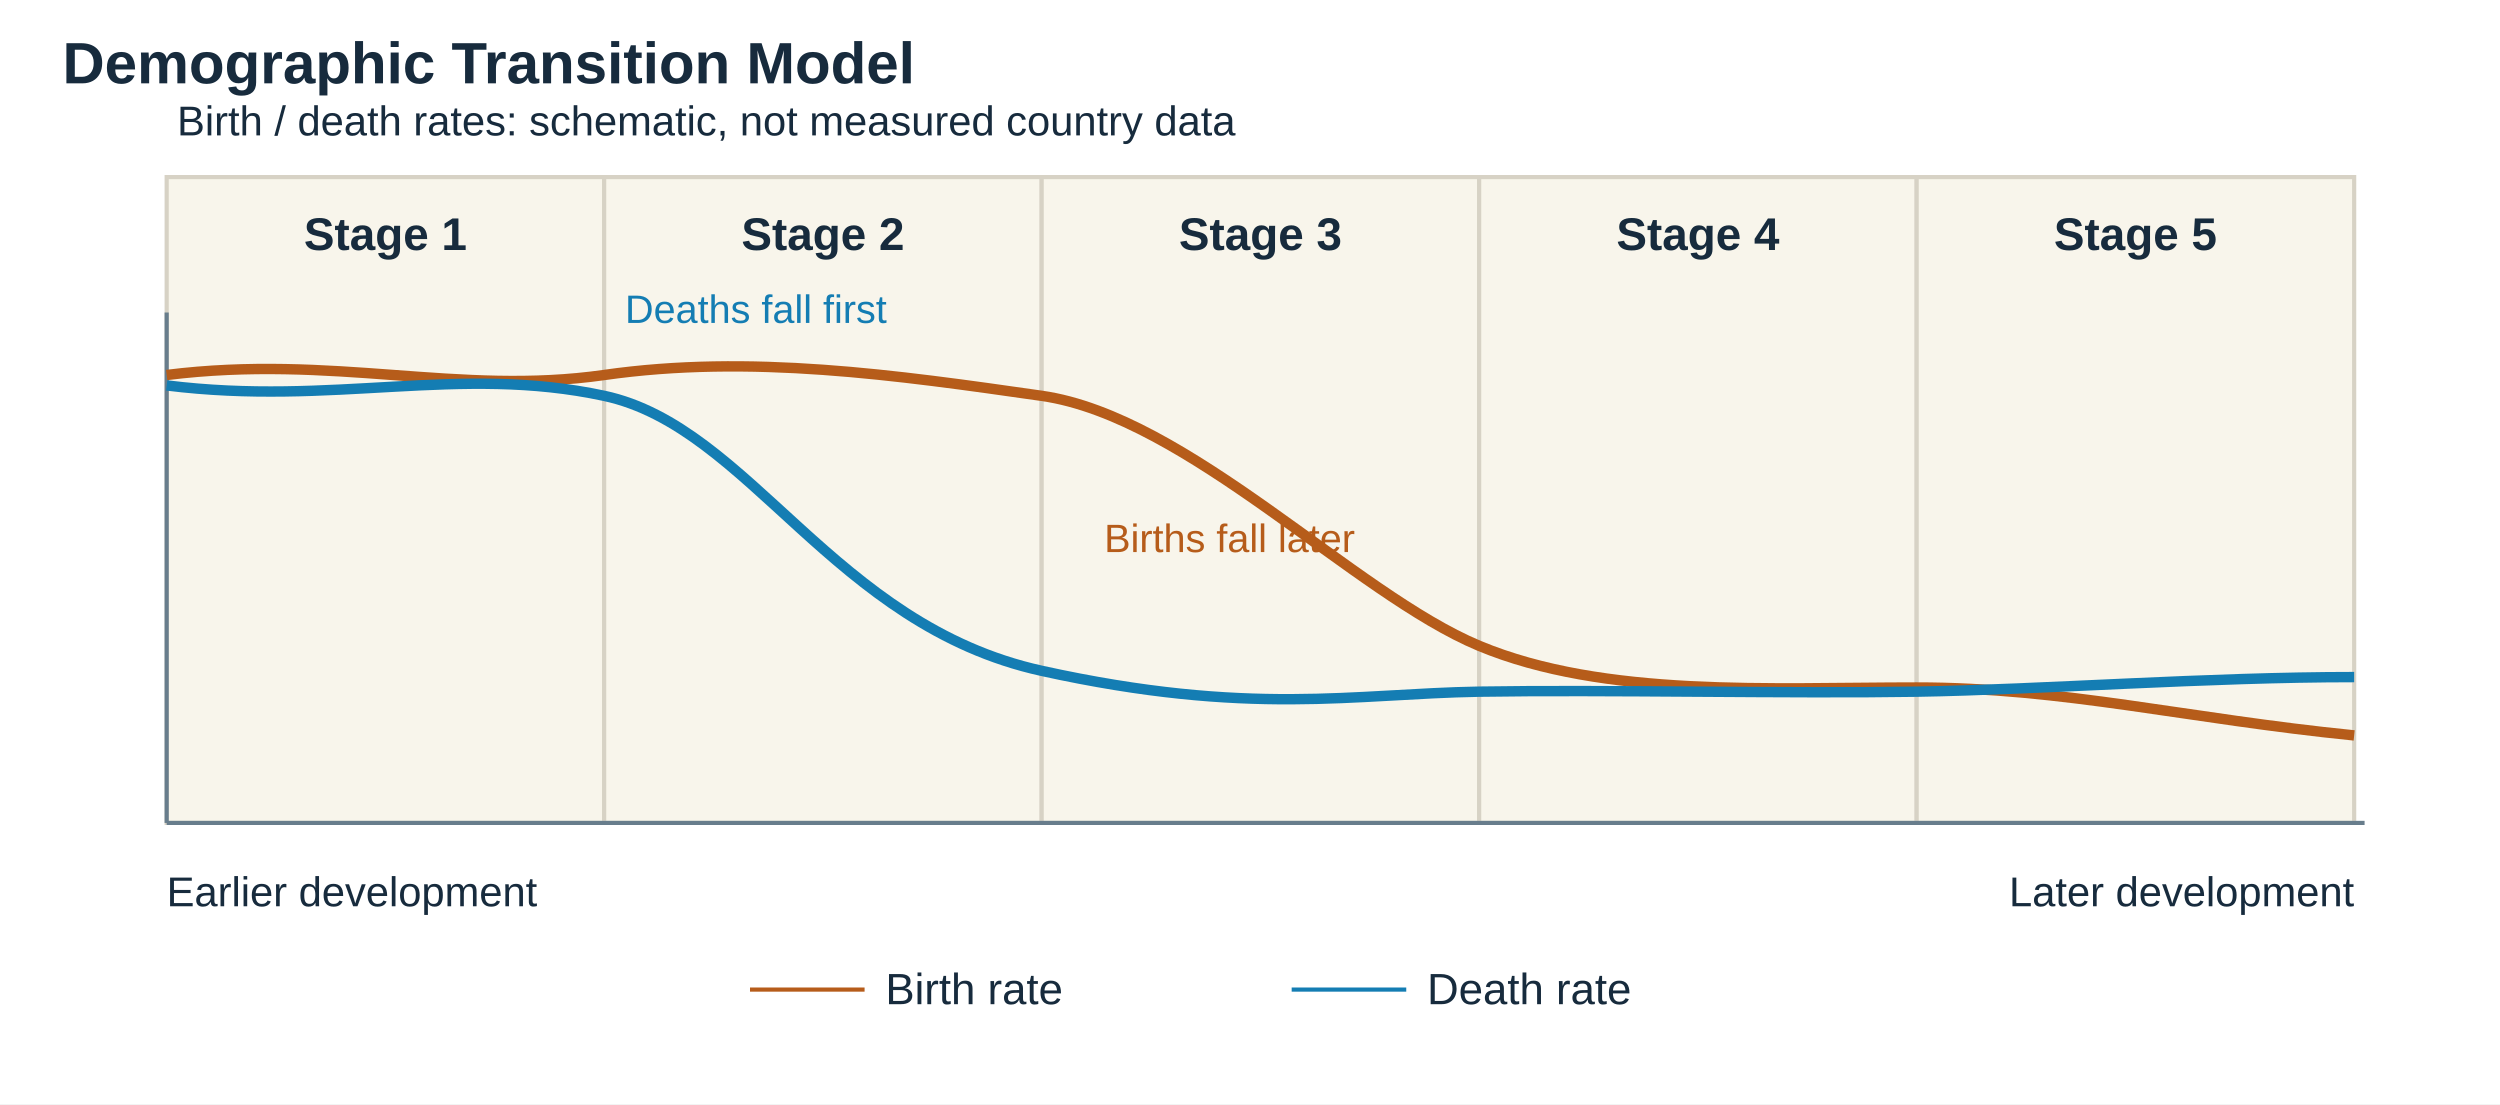
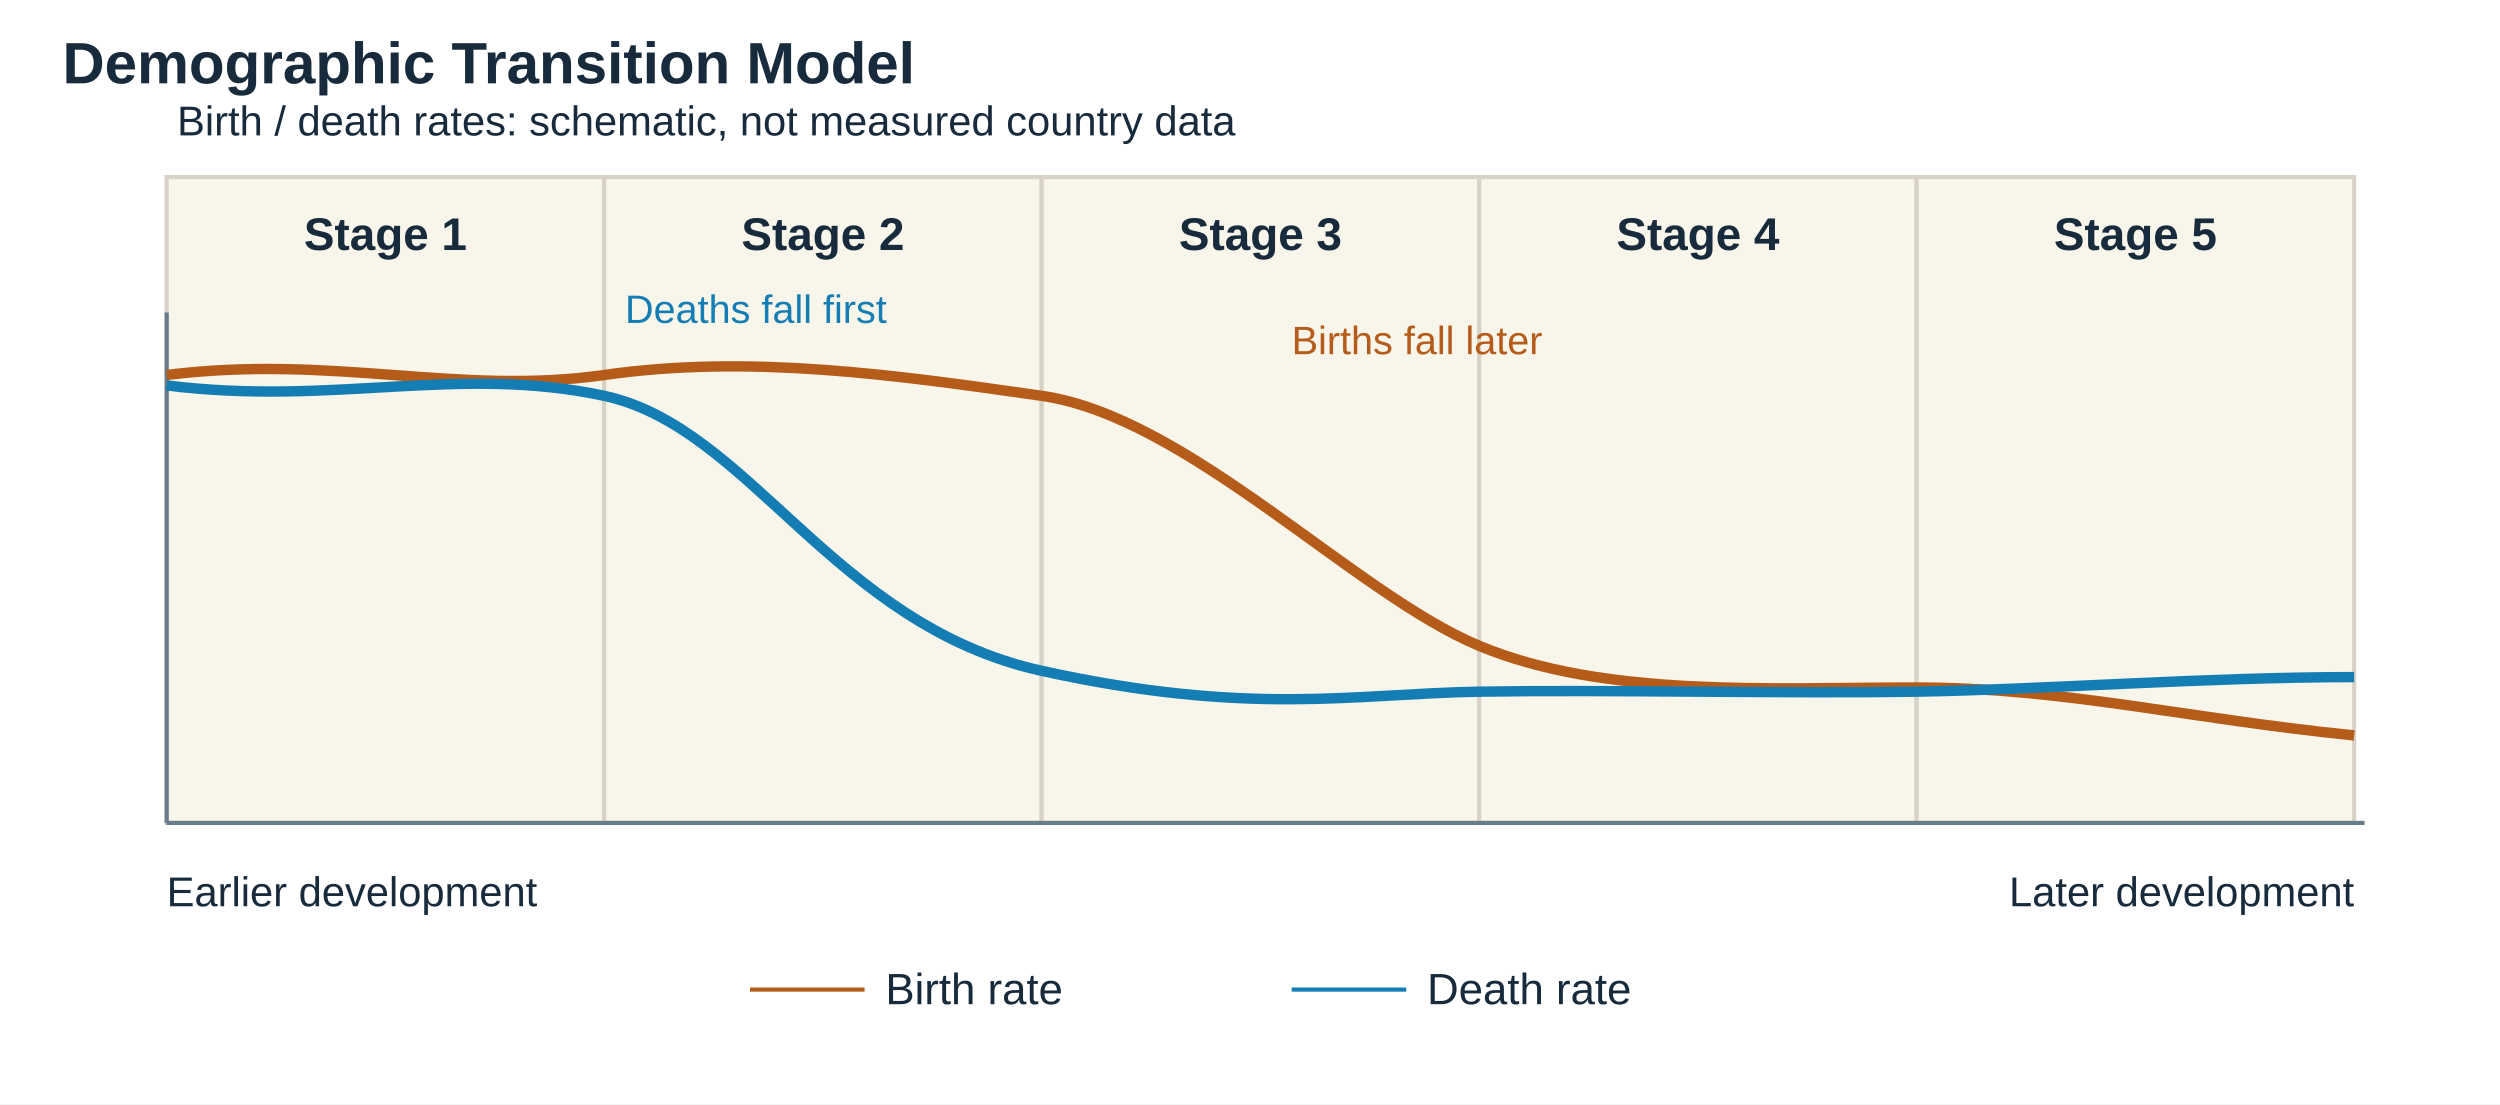
<svg xmlns="http://www.w3.org/2000/svg" width="1200" height="530" viewBox="0 0 1200 530" role="img" aria-labelledby="title desc" font-family="Segoe UI,Arial,sans-serif">
  <defs>
    <marker id="arrow" viewBox="0 0 10 10" refX="9" refY="5" markerWidth="4" markerHeight="4" orient="auto-start-reverse">
      <path d="M1 1L9 5L1 9" stroke="#147db3" stroke-width="2" fill="none" />
    </marker>
  </defs>
  <rect width="1200" height="530" fill="white" />
  <text x="30" y="40" font-size="28" font-weight="700" text-anchor="start" fill="#172b3d">Demographic Transition Model</text>
  <rect x="80" y="85" width="210" height="310" rx="0" fill="#f8f5eb" stroke="#d7d2c5" stroke-width="2" />
  <text x="185" y="120" font-size="22" font-weight="700" text-anchor="middle" fill="#172b3d">Stage 1</text>
  <rect x="290" y="85" width="210" height="310" rx="0" fill="#f8f5eb" stroke="#d7d2c5" stroke-width="2" />
  <text x="395" y="120" font-size="22" font-weight="700" text-anchor="middle" fill="#172b3d">Stage 2</text>
  <rect x="500" y="85" width="210" height="310" rx="0" fill="#f8f5eb" stroke="#d7d2c5" stroke-width="2" />
  <text x="605" y="120" font-size="22" font-weight="700" text-anchor="middle" fill="#172b3d">Stage 3</text>
  <rect x="710" y="85" width="210" height="310" rx="0" fill="#f8f5eb" stroke="#d7d2c5" stroke-width="2" />
  <text x="815" y="120" font-size="22" font-weight="700" text-anchor="middle" fill="#172b3d">Stage 4</text>
  <rect x="920" y="85" width="210" height="310" rx="0" fill="#f8f5eb" stroke="#d7d2c5" stroke-width="2" />
  <text x="1025" y="120" font-size="22" font-weight="700" text-anchor="middle" fill="#172b3d">Stage 5</text>
  <path d="M80,395L1135,395" stroke="#687d8c" fill="none" stroke-width="2" />
  <path d="M80,395L80,150" stroke="#687d8c" fill="none" stroke-width="2" />
  <path d="M80 180C160 170 220 190 290 180S430 180 500 190S650 285 710 310S850 330 920 330S1050 345 1130 353" fill="none" stroke="#b65c1a" stroke-width="5" />
  <path d="M80 185C160 195 220 175 290 190S400 300 500 322S650 333 710 332S860 333 920 332S1060 325 1130 325" fill="none" stroke="#147db3" stroke-width="5" />
  <text x="85" y="65" font-size="20" font-weight="400" text-anchor="start" fill="#172b3d">Birth / death rates: schematic, not measured country data</text>
  <text x="80" y="435" font-size="20" font-weight="400" text-anchor="start" fill="#172b3d">Earlier development</text>
  <text x="1130" y="435" font-size="20" font-weight="400" text-anchor="end" fill="#172b3d">Later development</text>
  <path d="M360,475L415,475" stroke="#b65c1a" fill="none" stroke-width="2" />
  <text x="425" y="482" font-size="21" font-weight="400" text-anchor="start" fill="#172b3d">Birth rate</text>
  <path d="M620,475L675,475" stroke="#147db3" fill="none" stroke-width="2" />
  <text x="685" y="482" font-size="21" font-weight="400" text-anchor="start" fill="#172b3d">Death rate</text>
  <text x="300" y="155" font-size="19" font-weight="400" text-anchor="start" fill="#147db3">Deaths fall first</text>
-   <text x="530" y="265" font-size="19" font-weight="400" text-anchor="start" fill="#b65c1a">Births fall later</text>
+   <text x="620" y="170" font-size="19" font-weight="400" text-anchor="start" fill="#b65c1a">Births fall later</text>
</svg>
